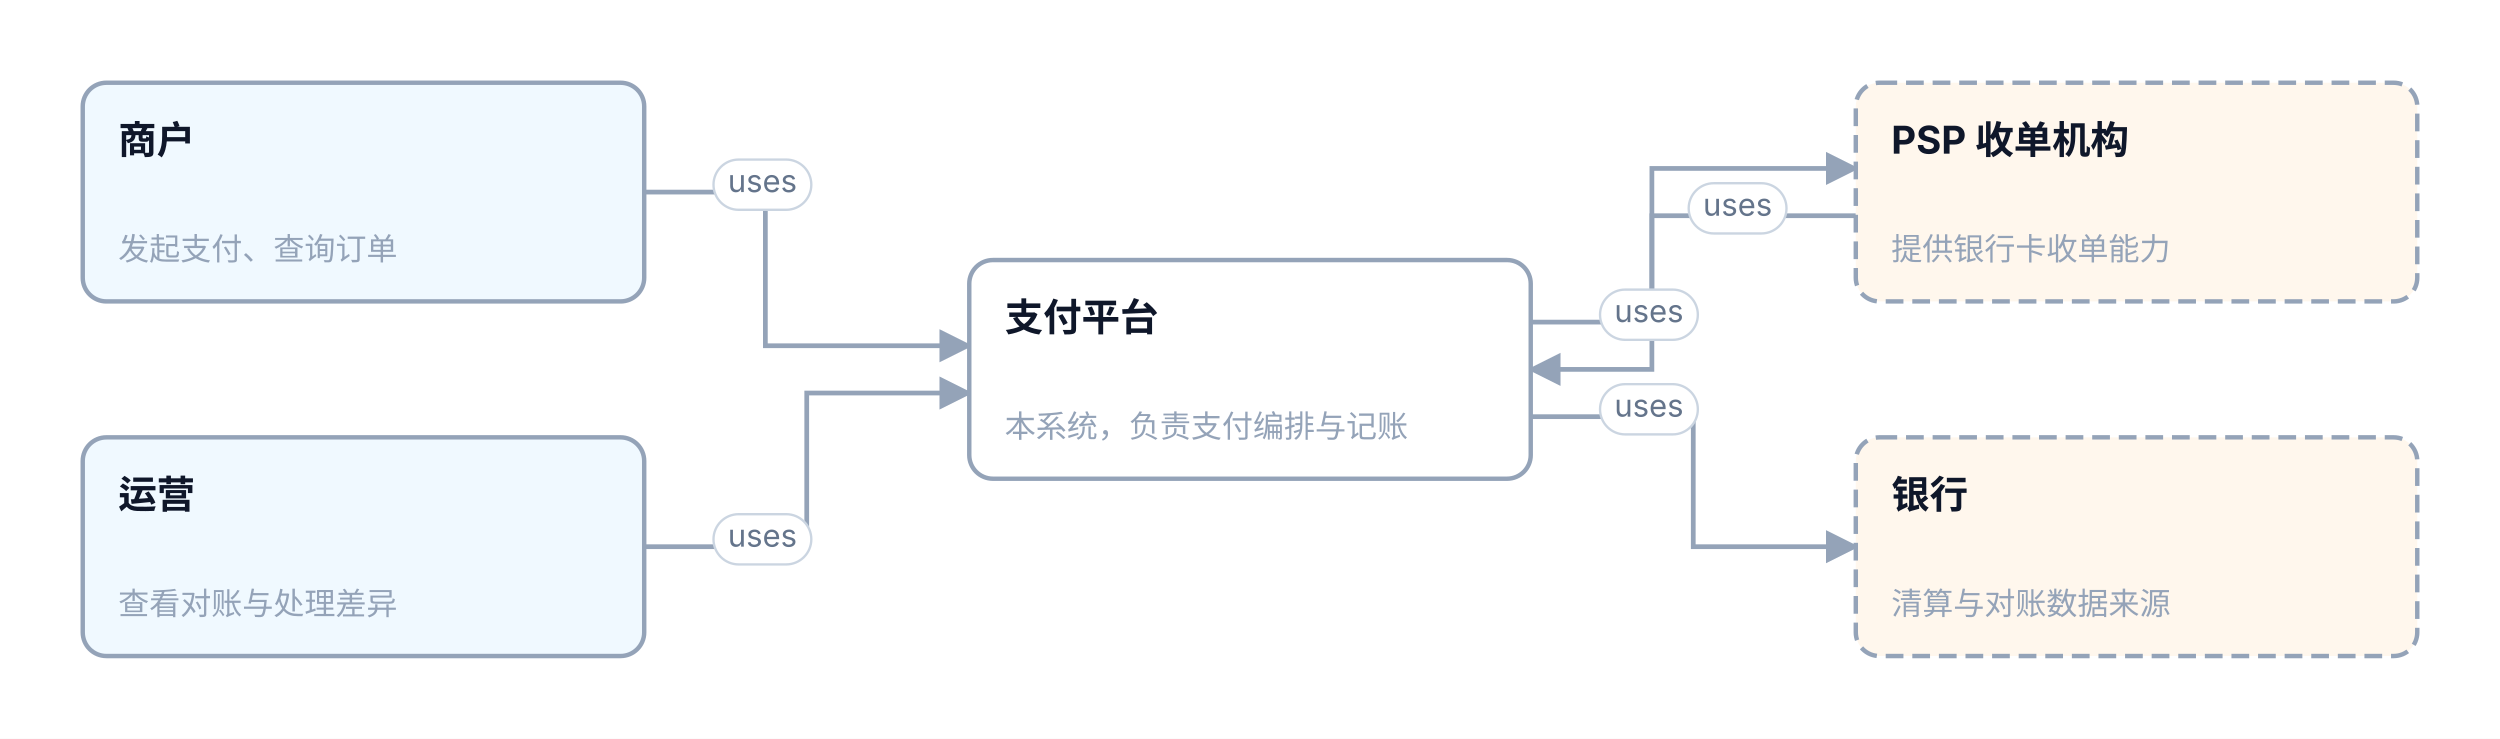
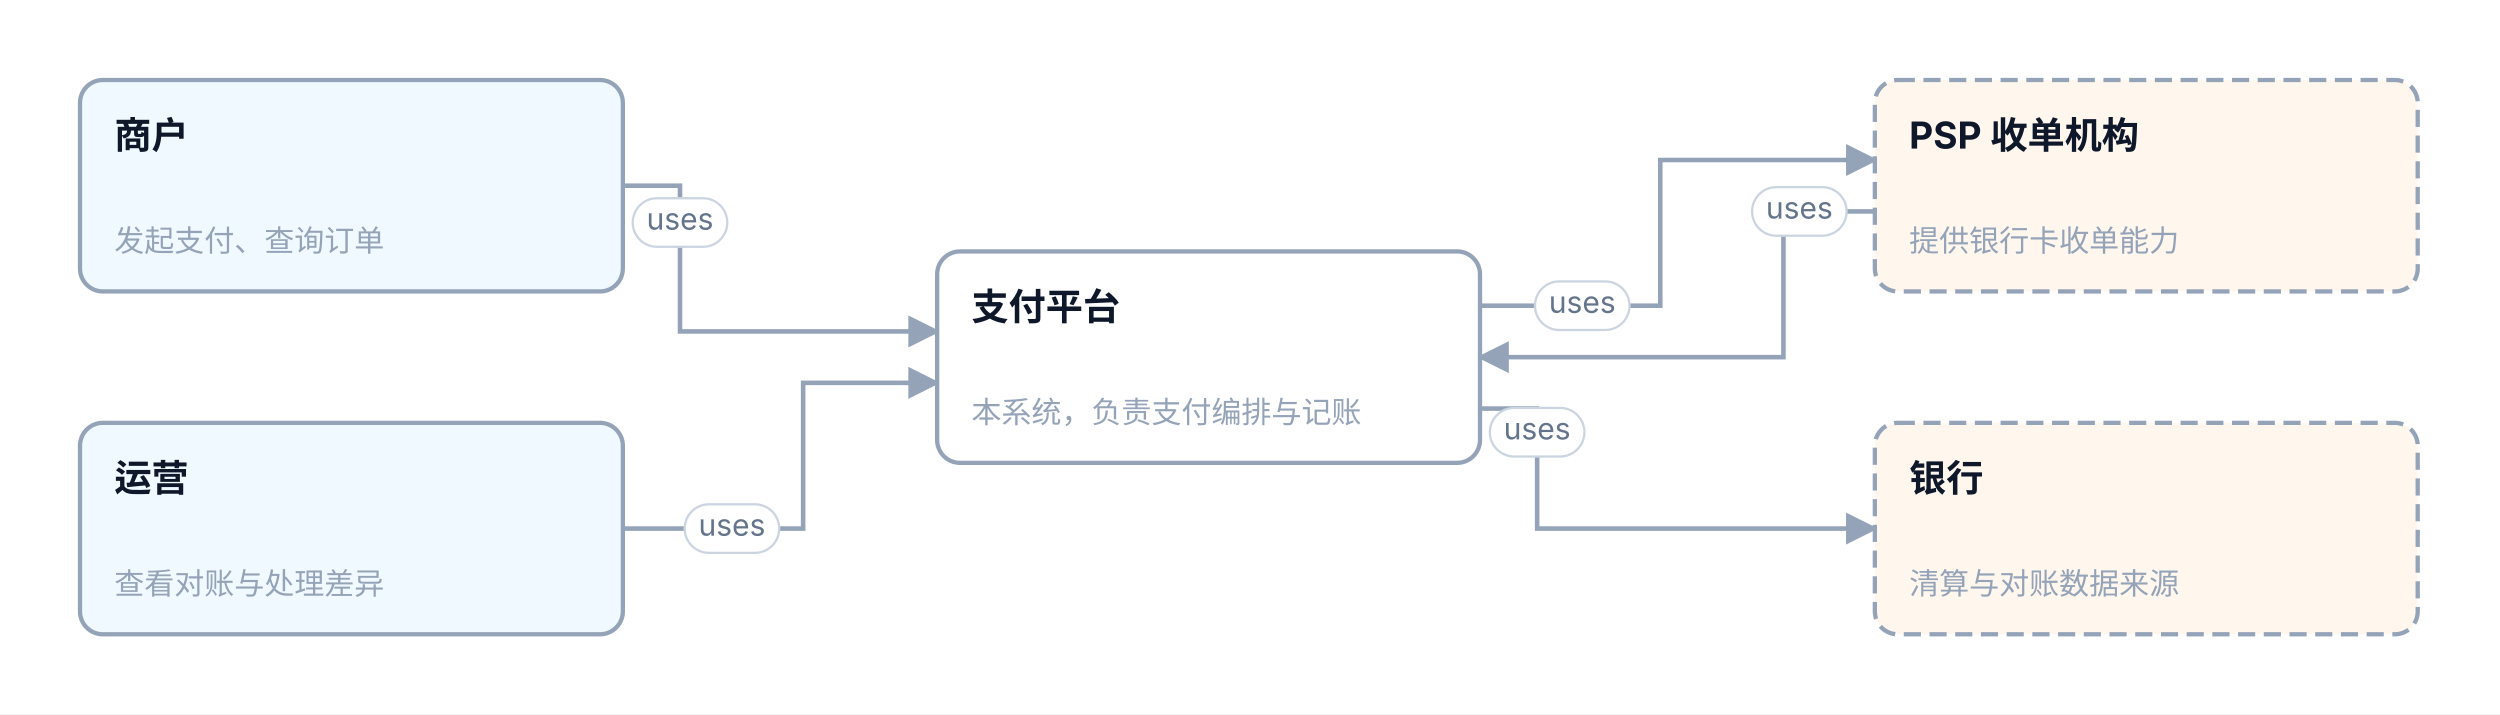
- <svg xmlns="http://www.w3.org/2000/svg" width="846" height="250" viewBox="0 0 846 250" role="img" aria-labelledby="cvn-title cvn-desc" font-family="-apple-system, BlinkMacSystemFont, 'Segoe UI', 'PingFang SC', 'Microsoft YaHei', sans-serif">
+ <svg xmlns="http://www.w3.org/2000/svg" width="875" height="250" viewBox="0 0 875 250" role="img" aria-labelledby="cvn-title cvn-desc" font-family="-apple-system, BlinkMacSystemFont, 'Segoe UI', 'PingFang SC', 'Microsoft YaHei', sans-serif">
  <defs>
    <marker id="cvn-arrow" viewBox="0 0 10 10" refX="9" refY="5" markerWidth="7" markerHeight="7" orient="auto-start-reverse">
      <path d="M0,0 L10,5 L0,10 z" fill="#94a3b8" />
    </marker>
  </defs>
-   <rect x="0" y="0" width="846" height="250" fill="#ffffff" />
+   <rect x="0" y="0" width="875" height="250" fill="#ffffff" />
  <g class="edge" data-id="r.merchant-pp">
-     <path d="M218 65 L238 65 L259 65 L259 117 L308 117 L328 117" fill="none" stroke="transparent" stroke-width="10" pointer-events="stroke" />
-     <path d="M218 65 L238 65 L259 65 L259 117 L308 117 L328 117" fill="none" stroke="#94a3b8" stroke-width="1.6" marker-end="url(#cvn-arrow)" />
+     <path d="M218 65 L238 65 L238 116 L308 116 L328 116" fill="none" stroke="transparent" stroke-width="10" pointer-events="stroke" />
+     <path d="M218 65 L238 65 L238 116 L308 116 L328 116" fill="none" stroke="#94a3b8" stroke-width="1.6" marker-end="url(#cvn-arrow)" />
  </g>
  <g class="edge" data-id="r.ops-pp">
-     <path d="M218 185 L238 185 L273 185 L273 133 L308 133 L328 133" fill="none" stroke="transparent" stroke-width="10" pointer-events="stroke" />
-     <path d="M218 185 L238 185 L273 185 L273 133 L308 133 L328 133" fill="none" stroke="#94a3b8" stroke-width="1.6" marker-end="url(#cvn-arrow)" />
+     <path d="M218 185 L238 185 L281.1 185 L281.1 134 L308 134 L328 134" fill="none" stroke="transparent" stroke-width="10" pointer-events="stroke" />
+     <path d="M218 185 L238 185 L281.1 185 L281.1 134 L308 134 L328 134" fill="none" stroke="#94a3b8" stroke-width="1.6" marker-end="url(#cvn-arrow)" />
  </g>
  <g class="edge" data-id="r.pp-psp">
-     <path d="M518 109 L538 109 L559 109 L559 57 L608 57 L628 57" fill="none" stroke="transparent" stroke-width="10" pointer-events="stroke" />
-     <path d="M518 109 L538 109 L559 109 L559 57 L608 57 L628 57" fill="none" stroke="#94a3b8" stroke-width="1.6" marker-end="url(#cvn-arrow)" />
+     <path d="M518 107 L538 107 L581.1 107 L581.1 56 L636.2 56 L656.2 56" fill="none" stroke="transparent" stroke-width="10" pointer-events="stroke" />
+     <path d="M518 107 L538 107 L581.1 107 L581.1 56 L636.2 56 L656.2 56" fill="none" stroke="#94a3b8" stroke-width="1.6" marker-end="url(#cvn-arrow)" />
  </g>
  <g class="edge" data-id="r.psp-pp">
-     <path d="M628 73 L608 73 L559 73 L559 125 L538 125 L518 125" fill="none" stroke="transparent" stroke-width="10" pointer-events="stroke" />
-     <path d="M628 73 L608 73 L559 73 L559 125 L538 125 L518 125" fill="none" stroke="#94a3b8" stroke-width="1.6" marker-end="url(#cvn-arrow)" />
+     <path d="M656.2 74 L636.2 74 L624.2 74 L624.2 125 L538 125 L518 125" fill="none" stroke="transparent" stroke-width="10" pointer-events="stroke" />
+     <path d="M656.2 74 L636.2 74 L624.2 74 L624.2 125 L538 125 L518 125" fill="none" stroke="#94a3b8" stroke-width="1.6" marker-end="url(#cvn-arrow)" />
  </g>
  <g class="edge" data-id="r.pp-bank">
-     <path d="M518 141 L538 141 L573 141 L573 185 L608 185 L628 185" fill="none" stroke="transparent" stroke-width="10" pointer-events="stroke" />
-     <path d="M518 141 L538 141 L573 141 L573 185 L608 185 L628 185" fill="none" stroke="#94a3b8" stroke-width="1.6" marker-end="url(#cvn-arrow)" />
+     <path d="M518 143 L538 143 L538 185 L636.2 185 L656.2 185" fill="none" stroke="transparent" stroke-width="10" pointer-events="stroke" />
+     <path d="M518 143 L538 143 L538 185 L636.2 185 L656.2 185" fill="none" stroke="#94a3b8" stroke-width="1.6" marker-end="url(#cvn-arrow)" />
  </g>
-   <rect class="edge-label-bg" x="241.45" y="54" width="33.1" height="17" rx="8.5" fill="#ffffff" stroke="#cbd5e1" stroke-width="0.8" />
-   <text class="edge-label" x="258" y="65" text-anchor="middle" font-size="10.5" fill="#64748b">uses</text>
-   <rect class="edge-label-bg" x="241.45" y="174" width="33.1" height="17" rx="8.5" fill="#ffffff" stroke="#cbd5e1" stroke-width="0.8" />
-   <text class="edge-label" x="258" y="185" text-anchor="middle" font-size="10.5" fill="#64748b">uses</text>
-   <rect class="edge-label-bg" x="541.45" y="98" width="33.1" height="17" rx="8.5" fill="#ffffff" stroke="#cbd5e1" stroke-width="0.8" />
-   <text class="edge-label" x="558" y="109" text-anchor="middle" font-size="10.5" fill="#64748b">uses</text>
-   <rect class="edge-label-bg" x="571.45" y="62" width="33.1" height="17" rx="8.5" fill="#ffffff" stroke="#cbd5e1" stroke-width="0.8" />
-   <text class="edge-label" x="588" y="73" text-anchor="middle" font-size="10.5" fill="#64748b">uses</text>
-   <rect class="edge-label-bg" x="541.45" y="130" width="33.1" height="17" rx="8.5" fill="#ffffff" stroke="#cbd5e1" stroke-width="0.8" />
-   <text class="edge-label" x="558" y="141" text-anchor="middle" font-size="10.5" fill="#64748b">uses</text>
+   <rect class="edge-label-bg" x="221.45" y="69.38" width="33.1" height="17" rx="8.5" fill="#ffffff" stroke="#cbd5e1" stroke-width="0.8" />
+   <text class="edge-label" x="238" y="80.38" text-anchor="middle" font-size="10.5" fill="#64748b">uses</text>
+   <rect class="edge-label-bg" x="239.63" y="176.5" width="33.1" height="17" rx="8.5" fill="#ffffff" stroke="#cbd5e1" stroke-width="0.8" />
+   <text class="edge-label" x="256.18" y="187.5" text-anchor="middle" font-size="10.5" fill="#64748b">uses</text>
+   <rect class="edge-label-bg" x="537.24" y="98.5" width="33.1" height="17" rx="8.5" fill="#ffffff" stroke="#cbd5e1" stroke-width="0.8" />
+   <text class="edge-label" x="553.79" y="109.5" text-anchor="middle" font-size="10.5" fill="#64748b">uses</text>
+   <rect class="edge-label-bg" x="613.22" y="65.5" width="33.1" height="17" rx="8.5" fill="#ffffff" stroke="#cbd5e1" stroke-width="0.8" />
+   <text class="edge-label" x="629.77" y="76.5" text-anchor="middle" font-size="10.5" fill="#64748b">uses</text>
+   <rect class="edge-label-bg" x="521.45" y="142.78" width="33.1" height="17" rx="8.5" fill="#ffffff" stroke="#cbd5e1" stroke-width="0.8" />
+   <text class="edge-label" x="538" y="153.78" text-anchor="middle" font-size="10.5" fill="#64748b">uses</text>
  <g class="node kind-person" data-id="e.merchant">
    <rect x="28" y="28" width="190" height="74" rx="8" fill="#f0f9ff" stroke="#94a3b8" stroke-width="1.5" />
    <text x="40" y="52" font-size="13" font-weight="650" fill="#0f172a">商户</text>
    <text x="40" y="88" font-size="10.5" fill="#94a3b8">发起支付、查询订单</text>
  </g>
  <g class="node kind-person" data-id="e.ops">
    <rect x="28" y="148" width="190" height="74" rx="8" fill="#f0f9ff" stroke="#94a3b8" stroke-width="1.5" />
    <text x="40" y="172" font-size="13" font-weight="650" fill="#0f172a">运营</text>
    <text x="40" y="208" font-size="10.5" fill="#94a3b8">查看对账与处理差异</text>
  </g>
  <g class="node kind-software-system" data-id="e.payment-platform">
    <rect x="328" y="88" width="190" height="74" rx="8" fill="#ffffff" stroke="#94a3b8" stroke-width="1.5" />
    <text x="340" y="112" font-size="13" font-weight="650" fill="#0f172a">支付平台</text>
    <text x="340" y="148" font-size="10.5" fill="#94a3b8">本系统，负责支付编排与记账</text>
  </g>
  <g class="node kind-external-system" data-id="e.psp">
-     <rect x="628" y="28" width="190" height="74" rx="8" fill="#fff7ed" stroke="#94a3b8" stroke-width="1.5" stroke-dasharray="6 3" />
-     <text x="640" y="52" font-size="13" font-weight="650" fill="#0f172a">PSP 收单机构</text>
-     <text x="640" y="88" font-size="10.5" fill="#94a3b8">提供银行卡收单能力</text>
+     <rect x="656.2" y="28" width="190" height="74" rx="8" fill="#fff7ed" stroke="#94a3b8" stroke-width="1.5" stroke-dasharray="6 3" />
+     <text x="668.2" y="52" font-size="13" font-weight="650" fill="#0f172a">PSP 收单机构</text>
+     <text x="668.2" y="88" font-size="10.5" fill="#94a3b8">提供银行卡收单能力</text>
  </g>
  <g class="node kind-external-system" data-id="e.bank">
-     <rect x="628" y="148" width="190" height="74" rx="8" fill="#fff7ed" stroke="#94a3b8" stroke-width="1.5" stroke-dasharray="6 3" />
-     <text x="640" y="172" font-size="13" font-weight="650" fill="#0f172a">银行</text>
-     <text x="640" y="208" font-size="10.5" fill="#94a3b8">清算与对账数据来源</text>
+     <rect x="656.2" y="148" width="190" height="74" rx="8" fill="#fff7ed" stroke="#94a3b8" stroke-width="1.5" stroke-dasharray="6 3" />
+     <text x="668.2" y="172" font-size="13" font-weight="650" fill="#0f172a">银行</text>
+     <text x="668.2" y="208" font-size="10.5" fill="#94a3b8">清算与对账数据来源</text>
  </g>
</svg>
